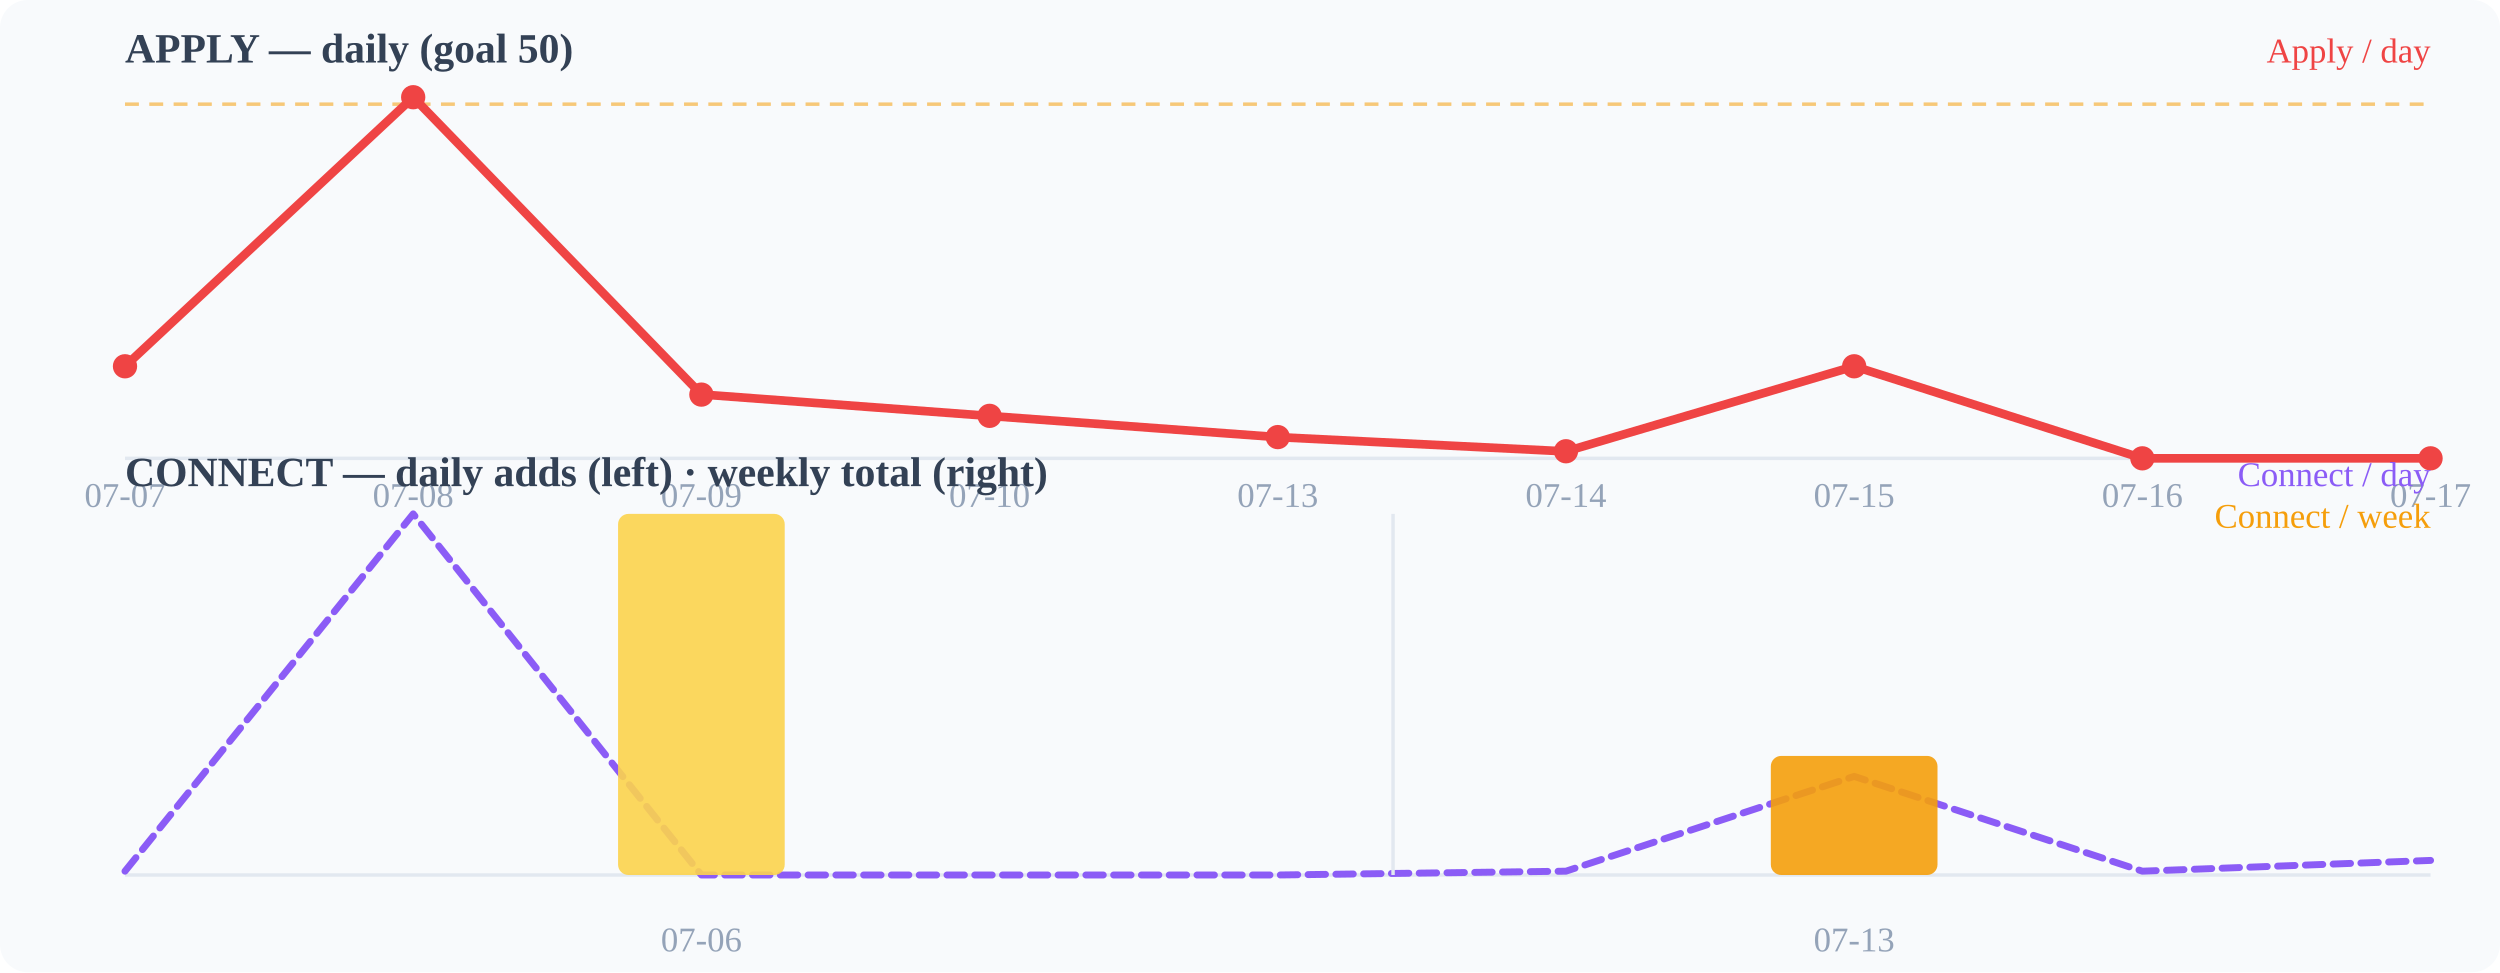
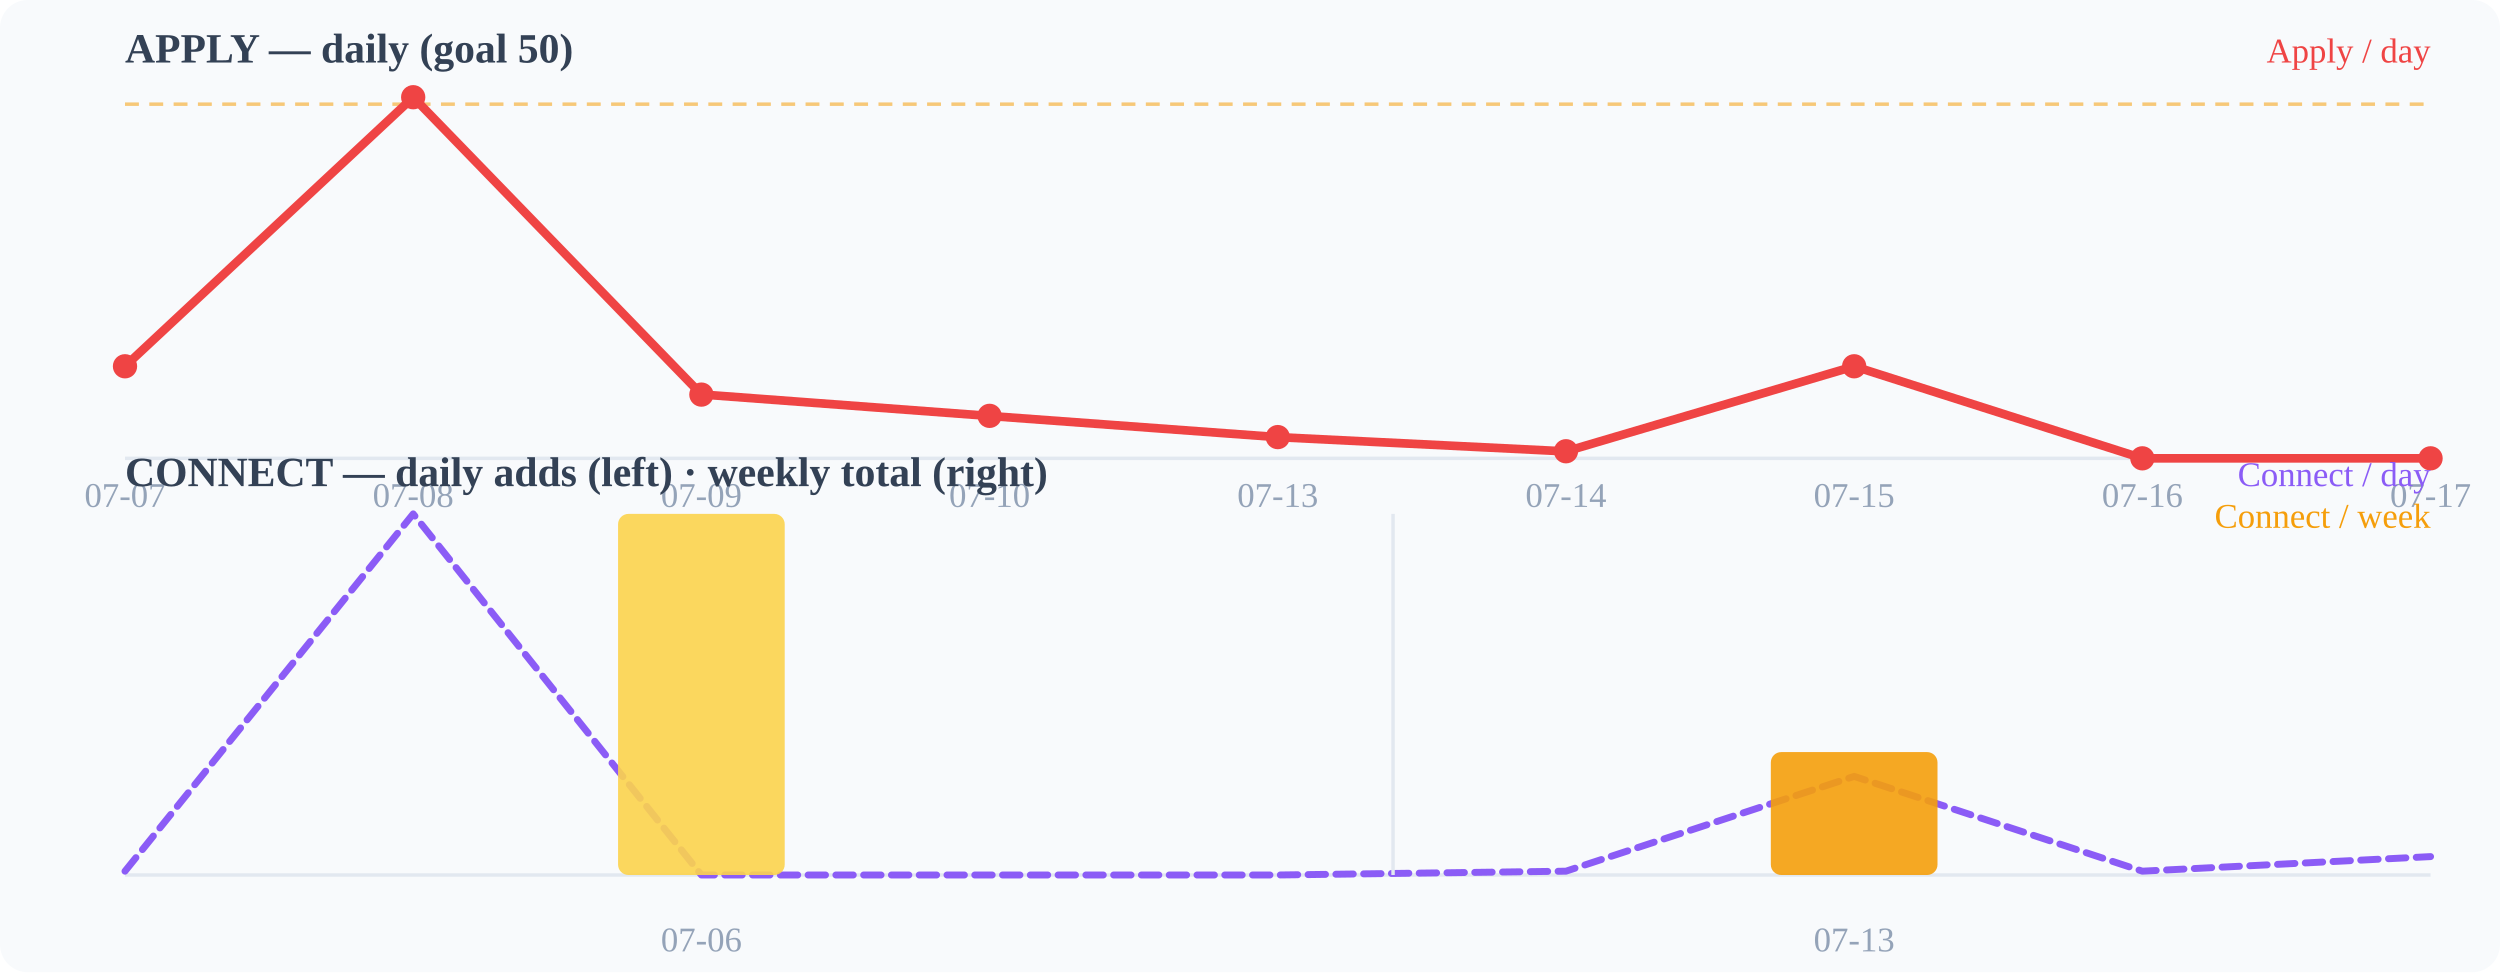
<svg xmlns="http://www.w3.org/2000/svg" width="720" height="280" viewBox="0 0 720 280">
  <rect width="720" height="280" fill="#f8fafc" rx="8" />
  <text x="36" y="18" font-size="12" font-weight="600" fill="#334155">APPLY — daily (goal 50)</text>
  <line x1="36" y1="132" x2="700" y2="132" stroke="#e2e8f0" stroke-width="1" />
  <line x1="36" y1="30.0" x2="700" y2="30.0" stroke="#f59e0b" stroke-width="1" stroke-dasharray="4 3" opacity="0.55" />
  <polyline points="36.0,105.5 119.0,28.0 202.0,113.6 285.0,119.8 368.0,125.9 451.0,130.0 534.0,105.5 617.0,132.0 700.0,132.0" fill="none" stroke="#ef4444" stroke-width="2.5" stroke-linecap="round" stroke-linejoin="round" />
  <circle cx="36" cy="105.49" r="3.5" fill="#ef4444" />
  <circle cx="119" cy="28" r="3.5" fill="#ef4444" />
  <circle cx="202" cy="113.647" r="3.5" fill="#ef4444" />
  <circle cx="285" cy="119.765" r="3.5" fill="#ef4444" />
  <circle cx="368" cy="125.882" r="3.5" fill="#ef4444" />
  <circle cx="451" cy="129.961" r="3.5" fill="#ef4444" />
  <circle cx="534" cy="105.49" r="3.5" fill="#ef4444" />
  <circle cx="617" cy="132" r="3.5" fill="#ef4444" />
  <circle cx="700" cy="132" r="3.5" fill="#ef4444" />
  <text x="36" y="146" font-size="10" fill="#94a3b8" text-anchor="middle">07-07</text>
  <text x="119" y="146" font-size="10" fill="#94a3b8" text-anchor="middle">07-08</text>
  <text x="202" y="146" font-size="10" fill="#94a3b8" text-anchor="middle">07-09</text>
  <text x="285" y="146" font-size="10" fill="#94a3b8" text-anchor="middle">07-10</text>
  <text x="368" y="146" font-size="10" fill="#94a3b8" text-anchor="middle">07-13</text>
  <text x="451" y="146" font-size="10" fill="#94a3b8" text-anchor="middle">07-14</text>
  <text x="534" y="146" font-size="10" fill="#94a3b8" text-anchor="middle">07-15</text>
  <text x="617" y="146" font-size="10" fill="#94a3b8" text-anchor="middle">07-16</text>
  <text x="700" y="146" font-size="10" fill="#94a3b8" text-anchor="middle">07-17</text>
  <text x="36" y="140" font-size="12" font-weight="600" fill="#334155">CONNECT — daily adds (left) · weekly total (right)</text>
  <line x1="36" y1="252" x2="700" y2="252" stroke="#e2e8f0" stroke-width="1" />
-   <polyline points="36.0,250.9 119.0,148.0 202.0,252.0 285.0,252.0 368.0,252.0 451.0,250.9 534.0,223.6 617.0,250.9 700.0,247.8" fill="none" stroke="#8b5cf6" stroke-width="2" stroke-linecap="round" stroke-linejoin="round" stroke-dasharray="5 3" />
+   <polyline points="36.0,250.9 119.0,148.0 202.0,252.0 285.0,252.0 368.0,252.0 451.0,250.9 534.0,223.6 617.0,250.9 700.0,246.7" fill="none" stroke="#8b5cf6" stroke-width="2" stroke-linecap="round" stroke-linejoin="round" stroke-dasharray="5 3" />
  <rect x="178.0" y="148.0" width="48" height="104.0" rx="3" fill="#fcd34d" opacity="0.9" />
-   <rect x="510.0" y="217.7" width="48" height="34.3" rx="3" fill="#f59e0b" opacity="0.9" />
+   <rect x="510.0" y="216.6" width="48" height="35.4" rx="3" fill="#f59e0b" opacity="0.9" />
  <line x1="401.2" y1="148" x2="401.2" y2="252" stroke="#e2e8f0" stroke-width="1" />
  <text x="202" y="274" font-size="10" fill="#94a3b8" text-anchor="middle">07-06</text>
  <text x="534" y="274" font-size="10" fill="#94a3b8" text-anchor="middle">07-13</text>
  <text x="700" y="18" font-size="10" fill="#ef4444" text-anchor="end">Apply / day</text>
  <text x="700" y="140" font-size="10" fill="#8b5cf6" text-anchor="end">Connect / day</text>
  <text x="700" y="152" font-size="10" fill="#f59e0b" text-anchor="end">Connect / week</text>
</svg>
